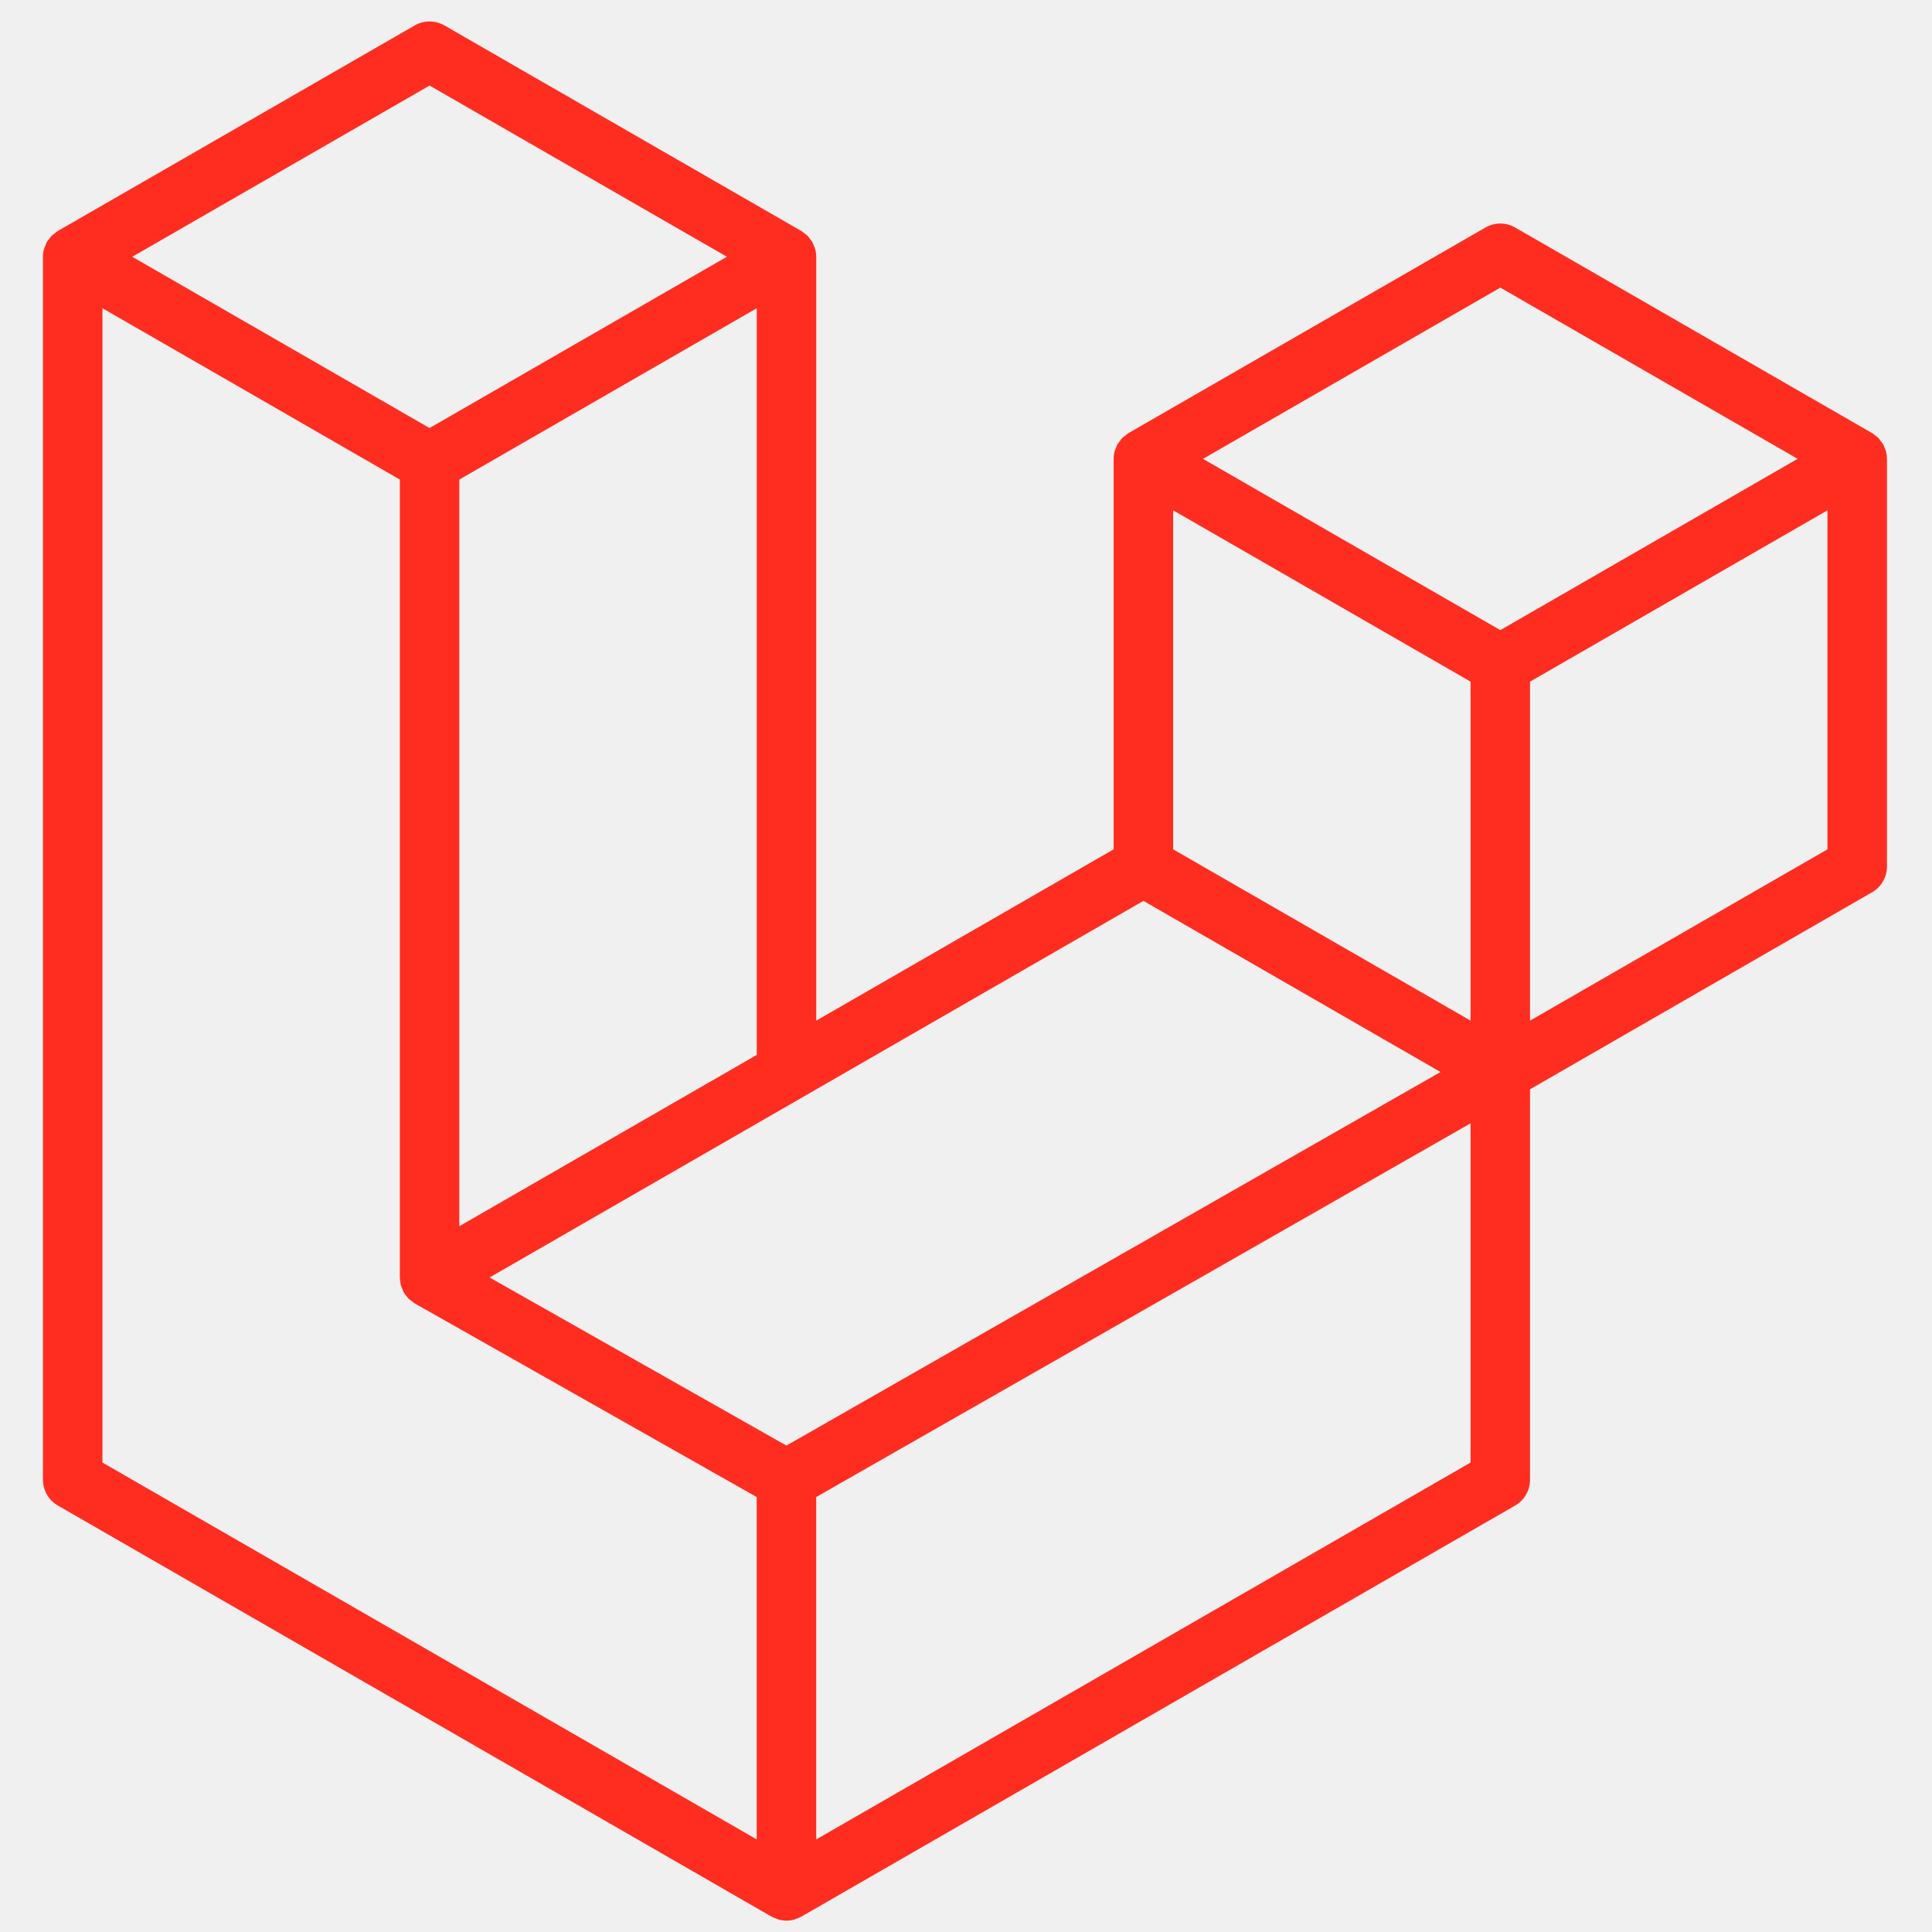
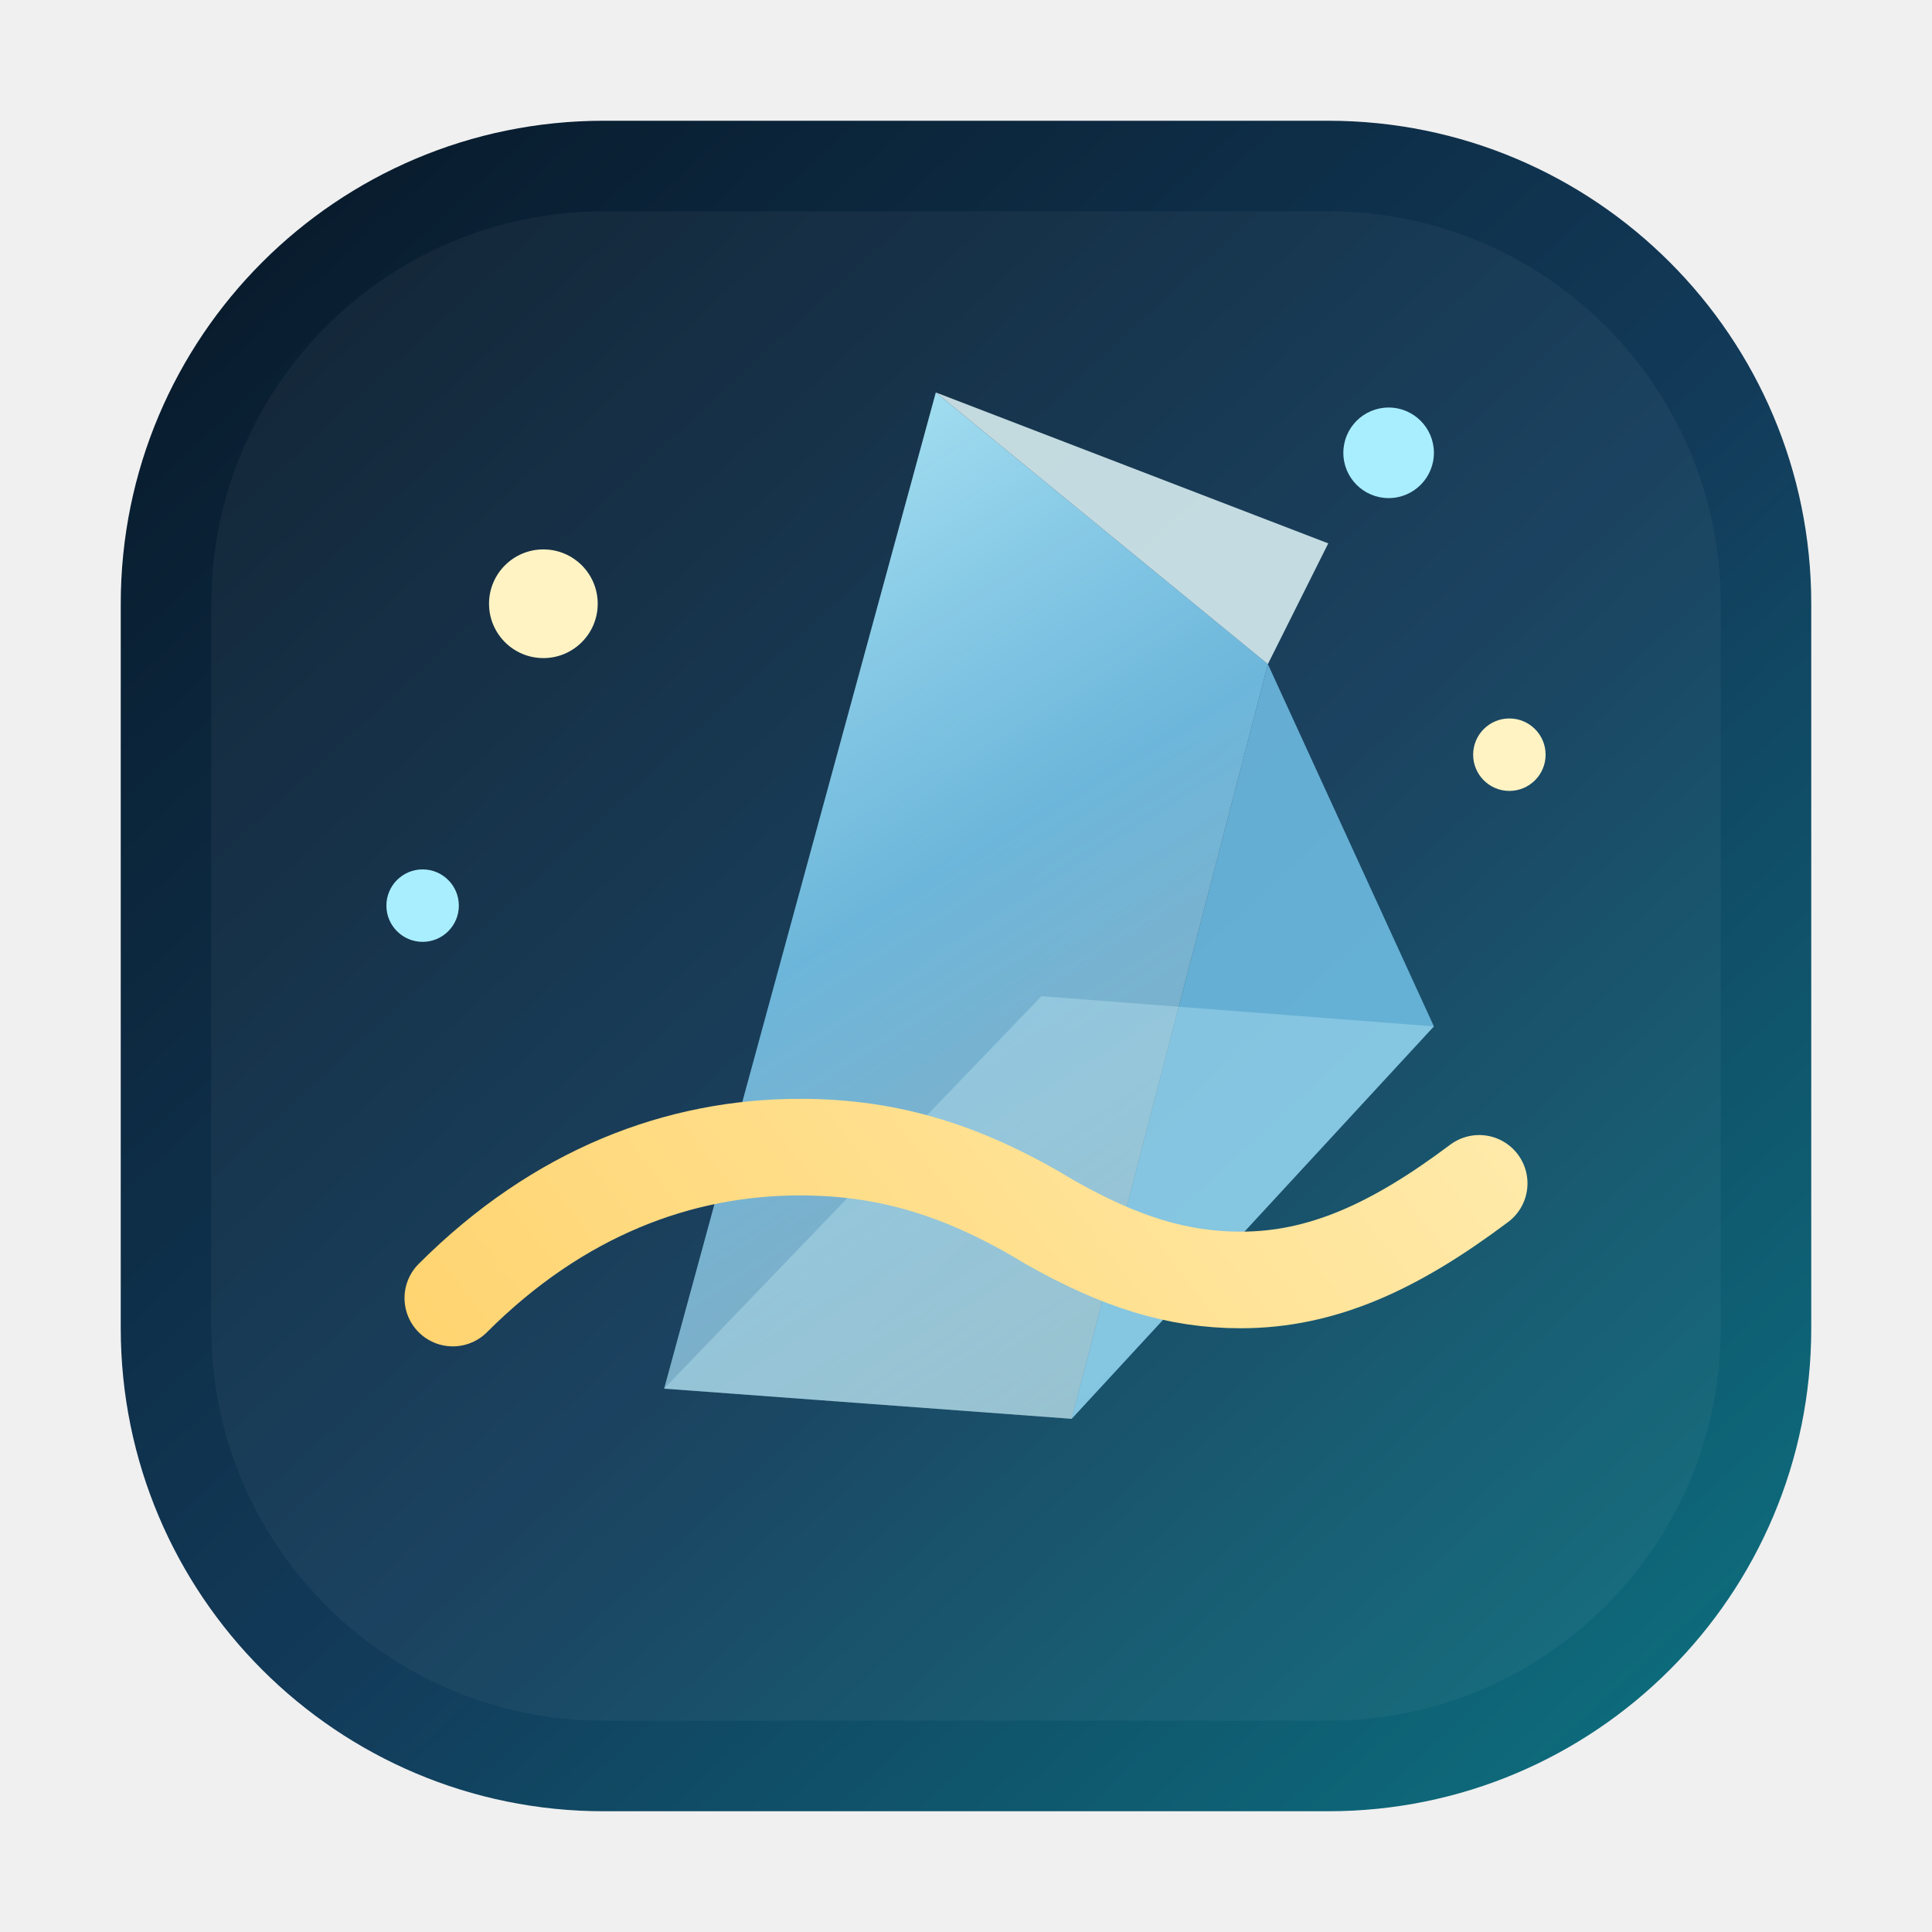
- <svg xmlns="http://www.w3.org/2000/svg" width="166" height="166" viewBox="0 0 166 166" fill="none">
-   <path fill-rule="evenodd" clip-rule="evenodd" d="M162.041 38.759C162.099 38.977 162.129 39.201 162.13 39.426V74.452C162.13 74.902 162.011 75.344 161.786 75.733C161.561 76.122 161.237 76.444 160.847 76.668L131.462 93.594V127.141C131.462 128.054 130.977 128.897 130.186 129.357L68.847 164.683C68.707 164.763 68.554 164.814 68.401 164.868C68.343 164.887 68.289 164.922 68.228 164.938C67.8 165.051 67.349 165.051 66.92 164.938C66.85 164.919 66.786 164.881 66.719 164.855C66.579 164.804 66.432 164.76 66.298 164.683L4.972 129.357C4.583 129.133 4.259 128.81 4.034 128.421C3.808 128.032 3.69 127.591 3.689 127.141L3.689 22.063C3.689 21.834 3.721 21.61 3.779 21.393C3.798 21.32 3.843 21.253 3.868 21.179C3.916 21.045 3.961 20.908 4.031 20.783C4.079 20.7 4.149 20.633 4.206 20.557C4.28 20.454 4.347 20.349 4.433 20.26C4.506 20.186 4.602 20.132 4.685 20.068C4.778 19.992 4.861 19.909 4.966 19.848L35.633 2.185C36.022 1.961 36.462 1.844 36.91 1.844C37.358 1.844 37.798 1.961 38.186 2.185L68.851 19.848H68.857C68.959 19.912 69.045 19.992 69.138 20.065C69.221 20.129 69.313 20.186 69.387 20.257C69.476 20.349 69.54 20.454 69.616 20.557C69.671 20.633 69.744 20.7 69.789 20.783C69.862 20.911 69.904 21.045 69.955 21.179C69.98 21.253 70.025 21.32 70.044 21.396C70.103 21.614 70.133 21.838 70.133 22.063V87.694L95.686 72.974V39.423C95.686 39.2 95.718 38.973 95.775 38.759C95.798 38.683 95.839 38.615 95.865 38.542C95.916 38.408 95.96 38.271 96.031 38.146C96.079 38.063 96.149 37.996 96.203 37.92C96.279 37.818 96.343 37.712 96.433 37.623C96.506 37.549 96.599 37.495 96.681 37.431C96.777 37.355 96.86 37.272 96.962 37.211L127.633 19.548C128.021 19.324 128.461 19.206 128.91 19.206C129.358 19.206 129.798 19.324 130.186 19.548L160.85 37.211C160.959 37.275 161.042 37.355 161.137 37.428C161.217 37.492 161.31 37.549 161.383 37.62C161.473 37.712 161.536 37.818 161.613 37.92C161.67 37.996 161.741 38.063 161.785 38.146C161.859 38.271 161.9 38.408 161.951 38.542C161.98 38.615 162.021 38.683 162.041 38.759ZM157.018 72.974V43.848L146.287 50.028L131.462 58.568V87.694L157.021 72.974H157.018ZM126.354 125.663V96.518L111.771 104.85L70.13 128.626V158.046L126.354 125.663ZM8.801 26.485V125.663L65.018 158.043V128.629L35.649 112L35.64 111.994L35.627 111.988C35.528 111.93 35.445 111.847 35.353 111.777C35.273 111.713 35.18 111.662 35.11 111.592L35.104 111.582C35.021 111.502 34.963 111.403 34.893 111.314C34.829 111.228 34.753 111.154 34.702 111.065L34.699 111.055C34.641 110.96 34.606 110.845 34.565 110.736C34.523 110.64 34.469 110.551 34.443 110.449C34.411 110.328 34.405 110.197 34.392 110.072C34.379 109.976 34.354 109.881 34.354 109.785V109.778V41.205L19.532 32.662L8.801 26.485ZM36.913 7.35L11.364 22.063L36.907 36.777L62.453 22.06L36.907 7.35H36.913ZM50.2 99.174L65.022 90.637V26.485L54.291 32.665L39.466 41.205V105.357L50.2 99.174ZM128.91 24.713L103.363 39.426L128.91 54.14L154.453 39.423L128.91 24.713ZM126.354 58.568L111.529 50.028L100.798 43.848V72.974L115.619 81.511L126.354 87.694V58.568ZM67.571 124.205L105.042 102.803L123.772 92.109L98.245 77.405L68.854 94.334L42.066 109.762L67.571 124.205Z" fill="#FF2D20" />
+ <svg xmlns="http://www.w3.org/2000/svg" width="64" height="64" viewBox="0 0 64 64" fill="none">
+   <defs>
+     <linearGradient id="bg" x1="8" y1="6" x2="56" y2="58" gradientUnits="userSpaceOnUse">
+       <stop stop-color="#081A2B" />
+       <stop offset="0.55" stop-color="#123B5A" />
+       <stop offset="1" stop-color="#0D6E7D" />
+     </linearGradient>
+     <linearGradient id="glass" x1="23" y1="14" x2="43" y2="46" gradientUnits="userSpaceOnUse">
+       <stop stop-color="#B8F1FF" stop-opacity="0.95" />
+       <stop offset="0.45" stop-color="#84D8FF" stop-opacity="0.78" />
+       <stop offset="1" stop-color="#DFF8FF" stop-opacity="0.52" />
+     </linearGradient>
+     <linearGradient id="accent" x1="14" y1="47" x2="50" y2="19" gradientUnits="userSpaceOnUse">
+       <stop stop-color="#FFD36E" />
+       <stop offset="1" stop-color="#FFF2BE" />
+     </linearGradient>
+   </defs>
+   <rect x="4" y="4" width="56" height="56" rx="16" fill="url(#bg)" />
+   <rect x="7" y="7" width="50" height="50" rx="13" fill="white" fill-opacity="0.04" />
+   <path d="M22 46L31 13L42 22L35.5 47L22 46Z" fill="url(#glass)" />
+   <path d="M31 13L44 18L42 22L31 13Z" fill="#E9FDFF" fill-opacity="0.82" />
+   <path d="M35.5 47L42 22L47.5 34L35.5 47Z" fill="#7ED1F9" fill-opacity="0.75" />
+   <path d="M22 46L35.5 47L47.5 34L34.5 33L22 46Z" fill="#D8FBFF" fill-opacity="0.28" />
+   <path d="M15 43C18.5 39.5 22.5 38 26.5 38C29.5 38 32 38.8 34.8 40.5C37.1 41.8 39 42.4 41.1 42.4C43.8 42.4 46.2 41.3 49 39.2" stroke="url(#accent)" stroke-width="3.2" stroke-linecap="round" />
+   <circle cx="18" cy="20" r="1.8" fill="#FFF3C4" />
+   <circle cx="46" cy="15" r="1.5" fill="#A9EEFF" />
+   <circle cx="50" cy="25" r="1.2" fill="#FFF3C4" />
+   <circle cx="14" cy="30" r="1.2" fill="#A9EEFF" />
</svg>
